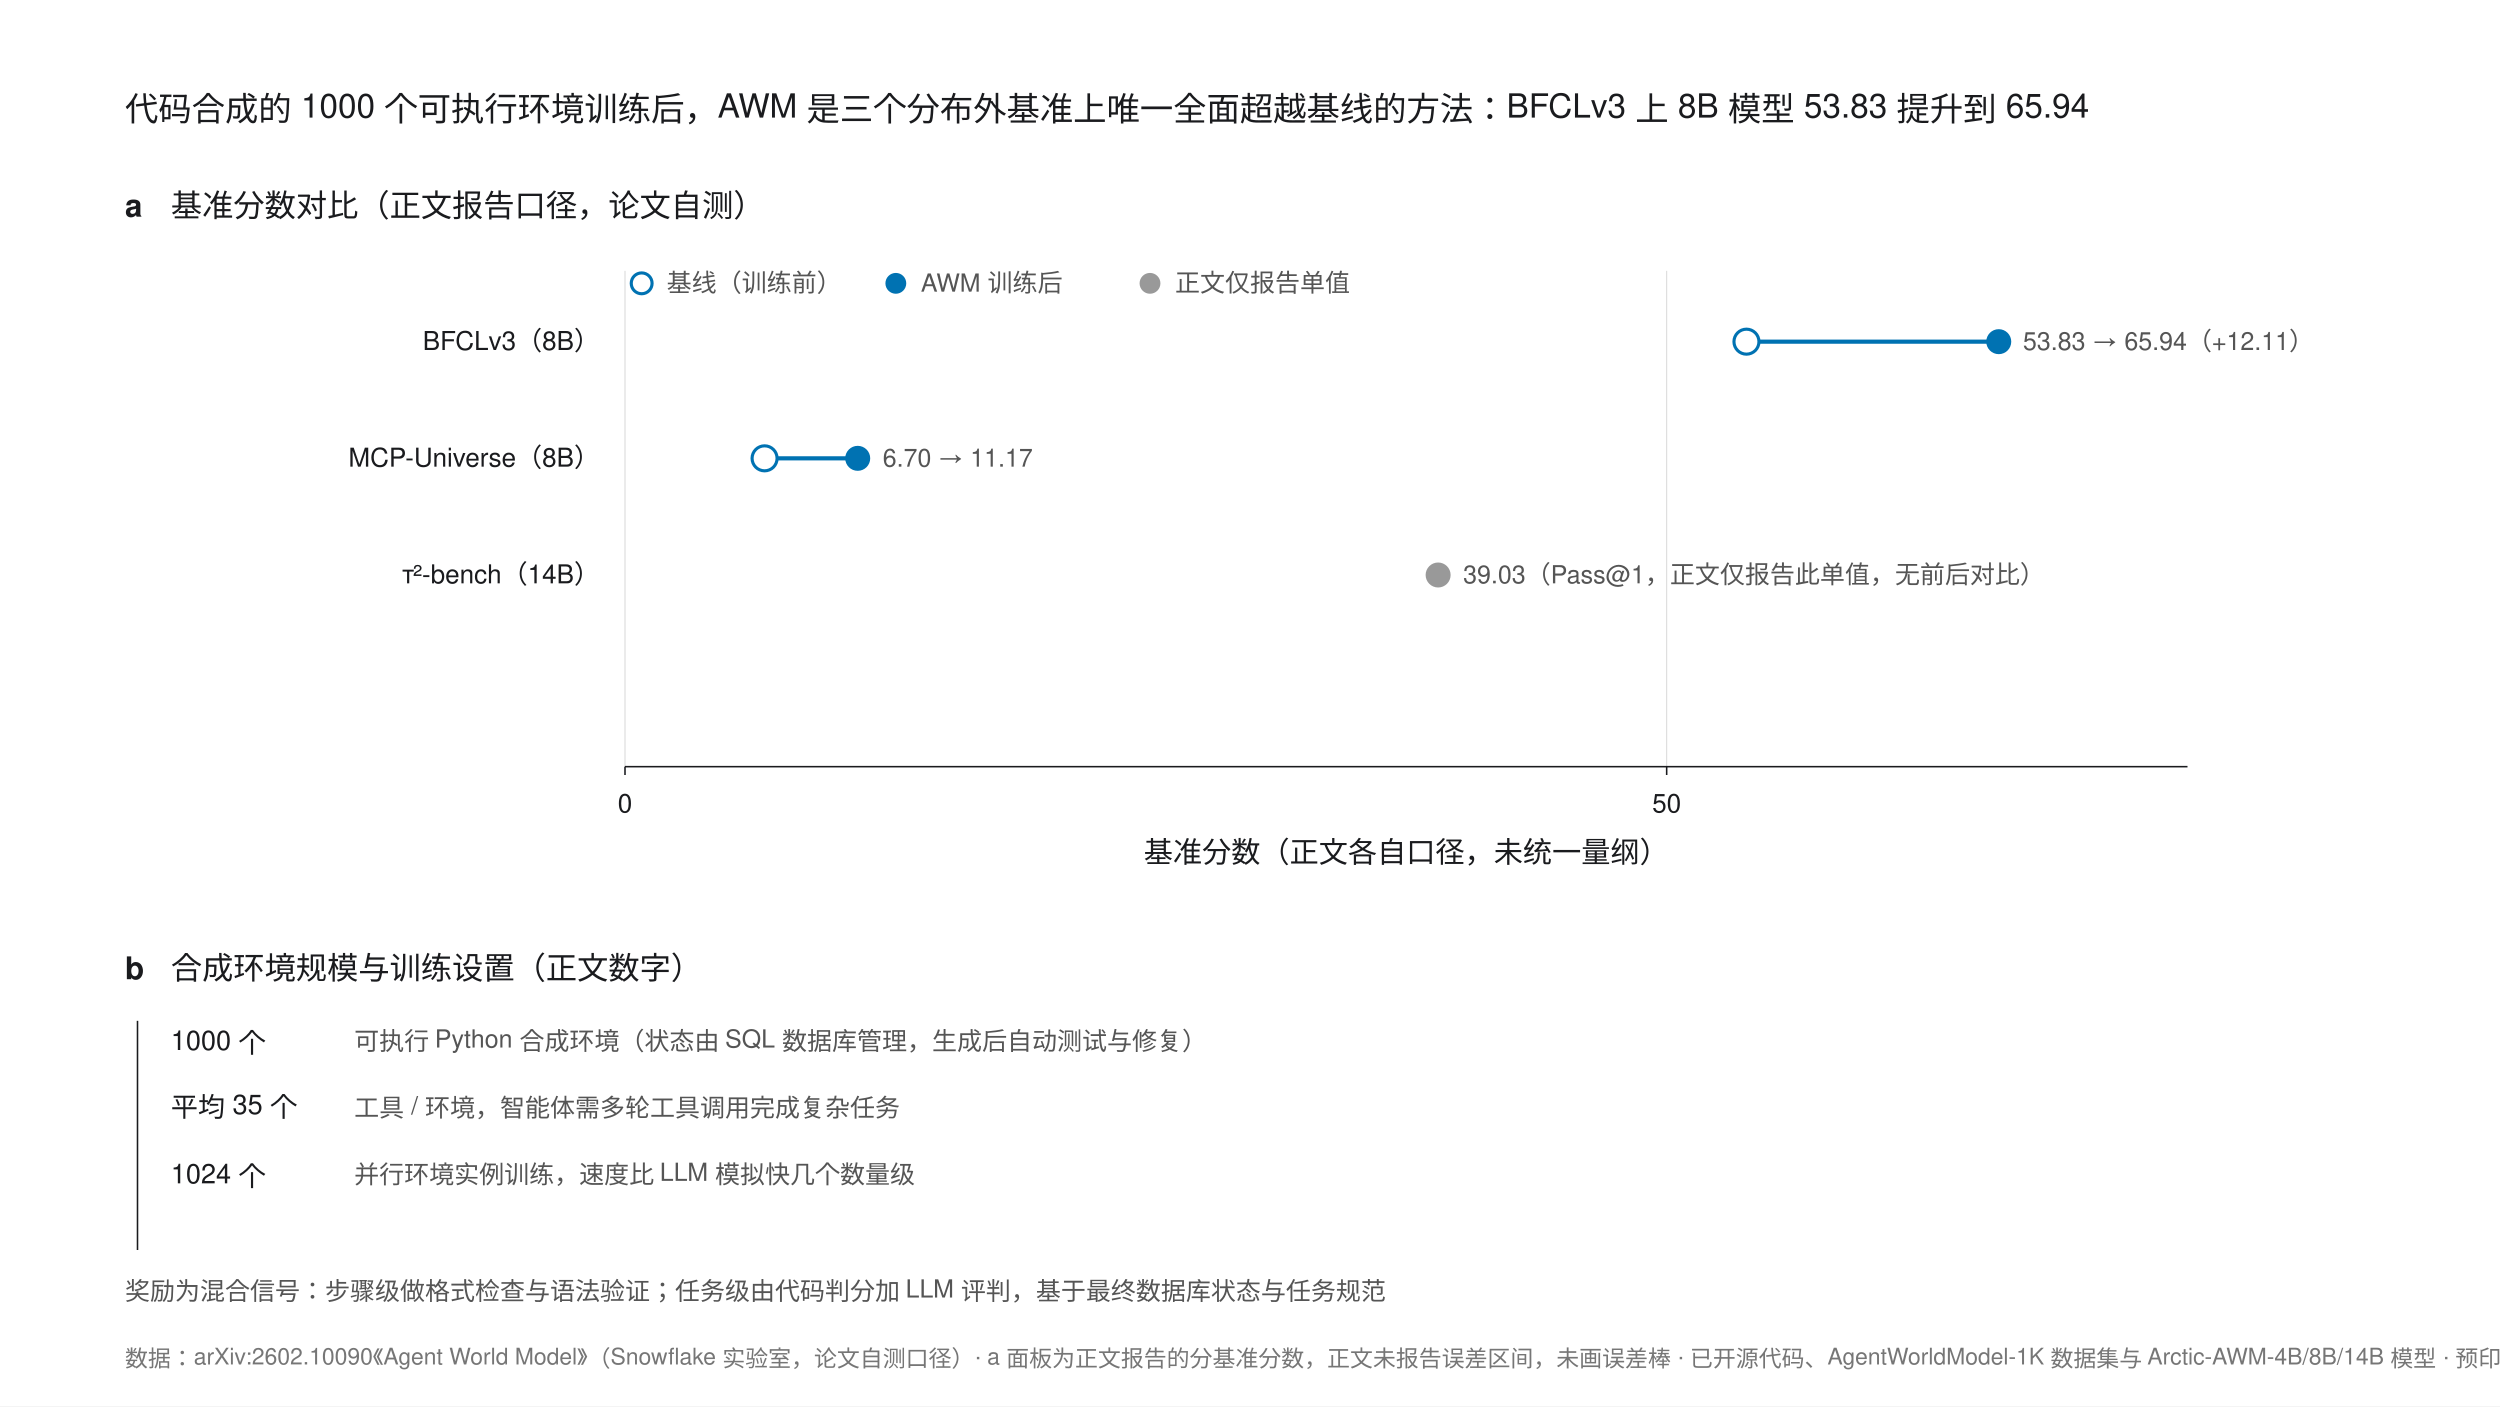
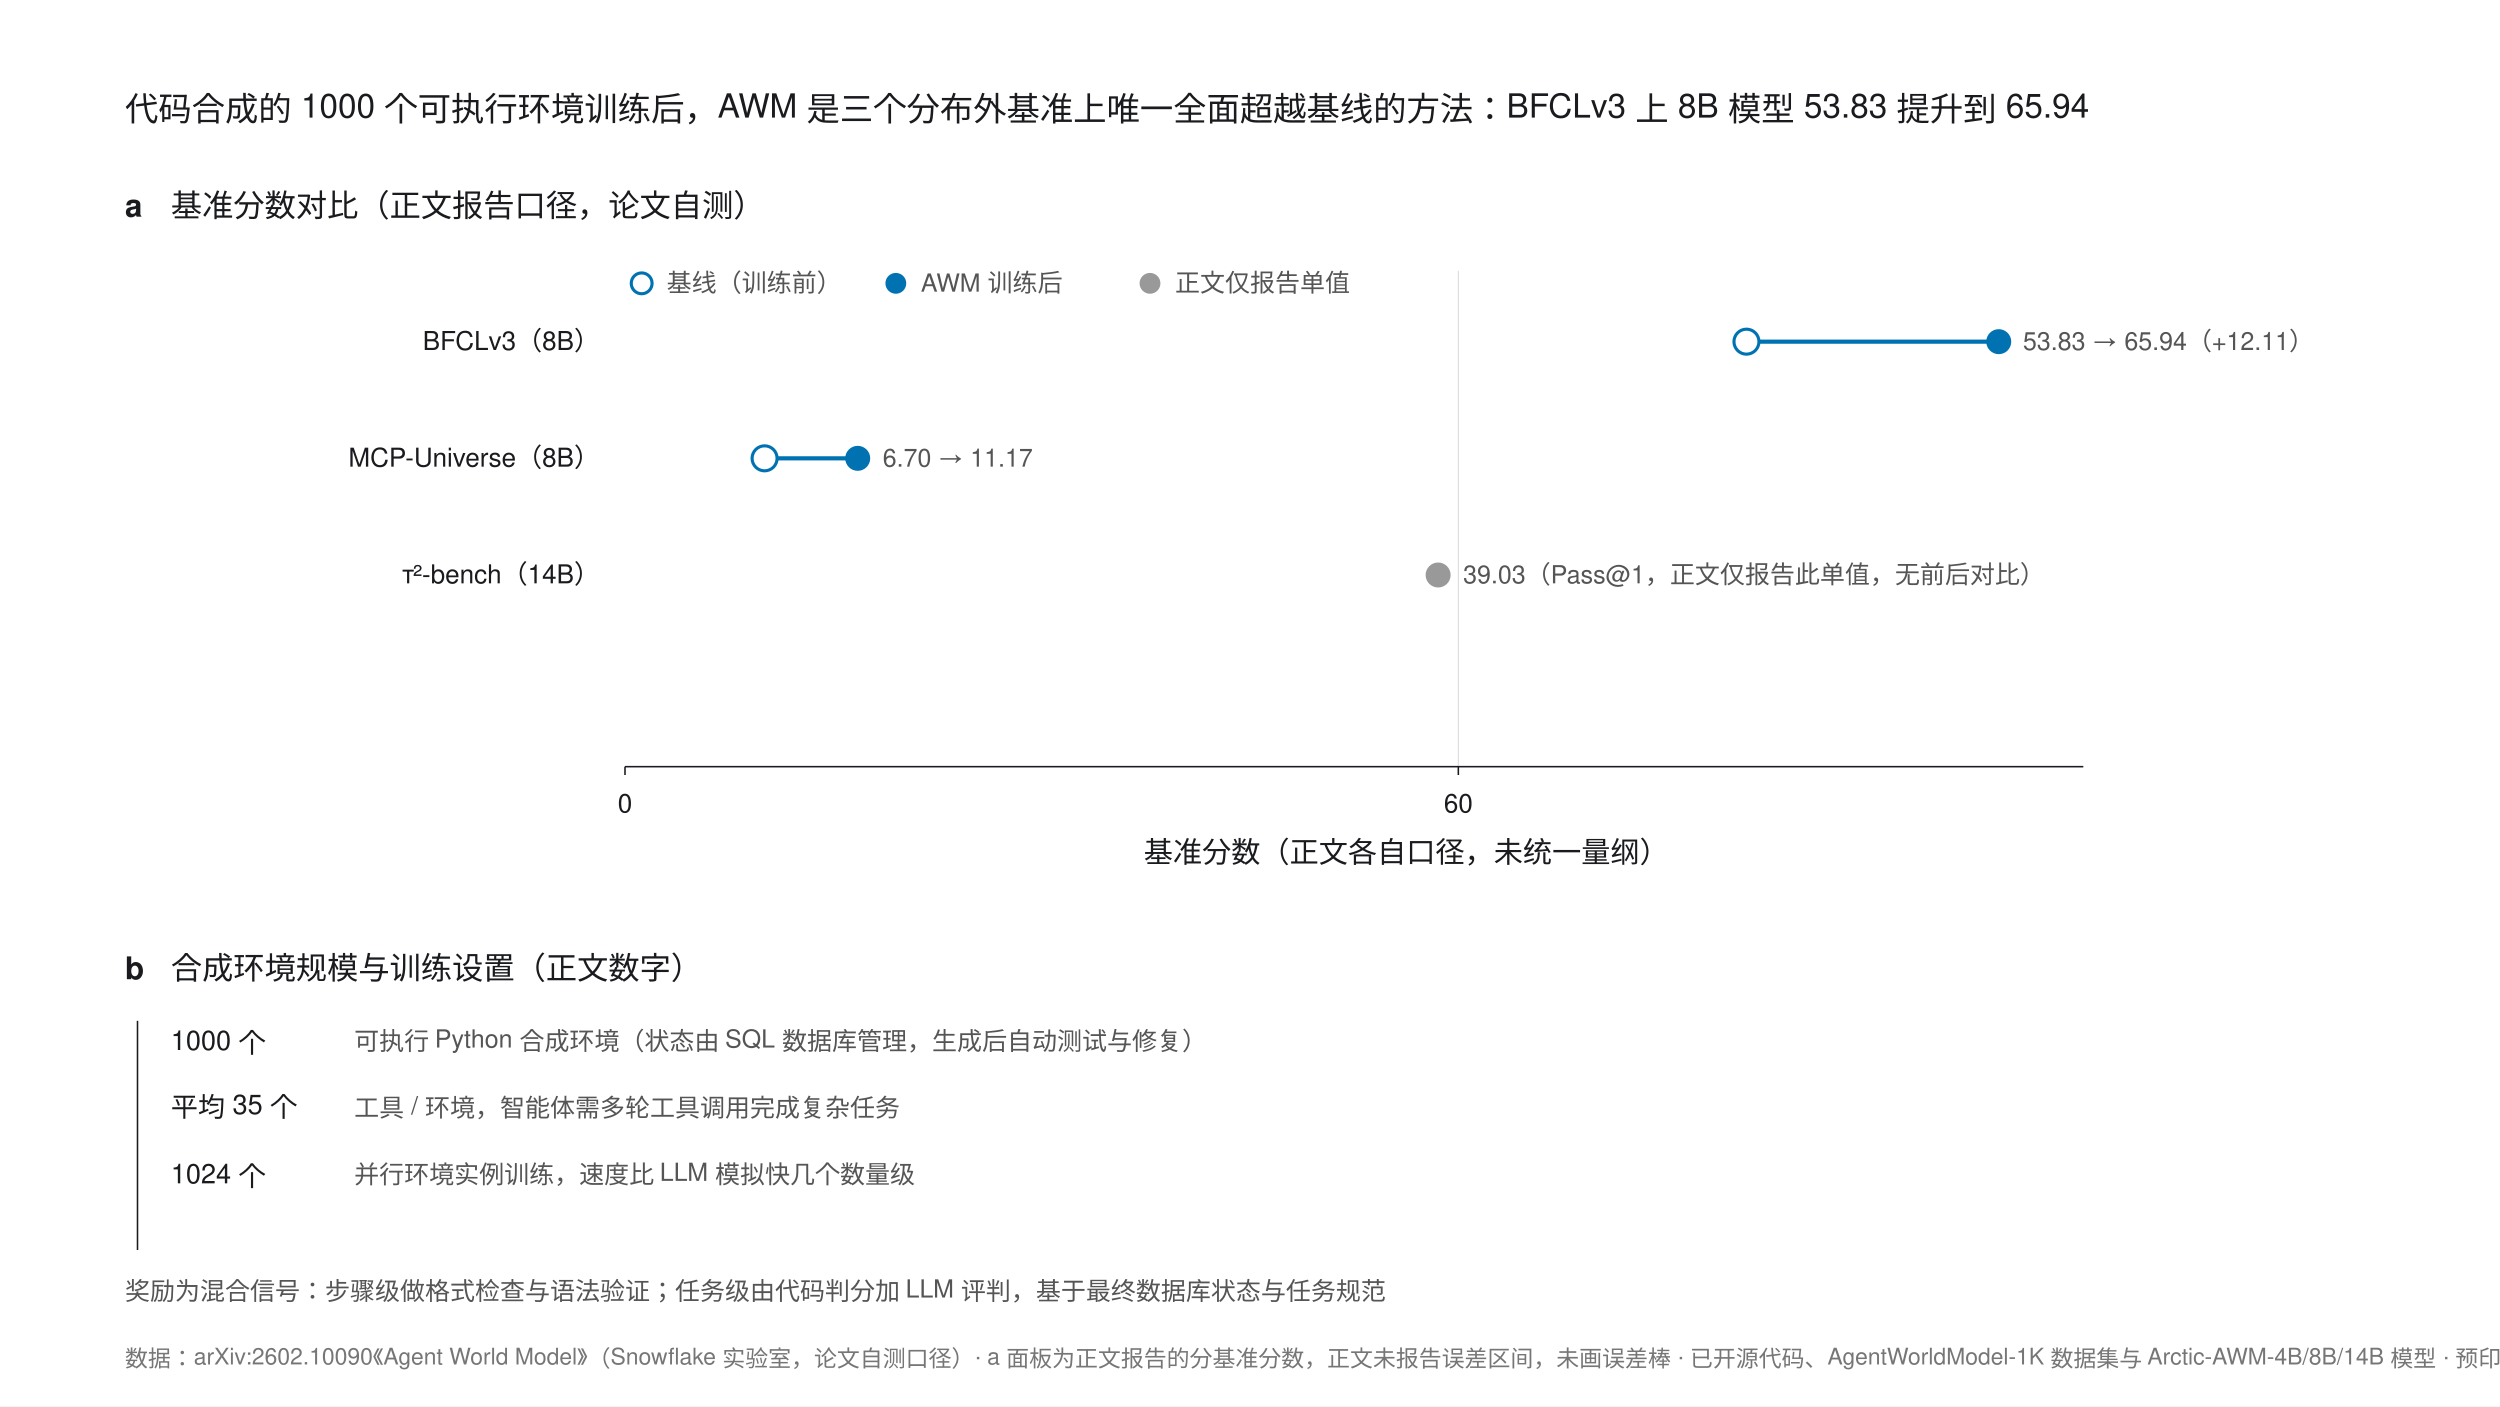
<svg xmlns="http://www.w3.org/2000/svg" width="1200" height="675" viewBox="0 0 1200 675" font-family="'Helvetica Neue',Helvetica,Arial,'PingFang SC',sans-serif">
  <rect width="1200" height="675" fill="#FFFFFF" />
  <text x="60" y="58" font-size="16" fill="#1A1B1E">代码合成的 1000 个可执行环境训练后，AWM 是三个分布外基准上唯一全面超越基线的方法：BFCLv3 上 8B 模型 53.83 提升到 65.94</text>
  <text x="60" y="104" font-size="15" font-weight="bold" fill="#1A1B1E">a</text>
  <text x="82" y="104" font-size="15" fill="#1A1B1E">基准分数对比（正文报告口径，论文自测）</text>
  <g stroke="#D9D9D9" stroke-width="0.5">
-     <line x1="300" y1="130" x2="300" y2="368" />
-     <line x1="800" y1="130" x2="800" y2="368" />
+     <line x1="700" y1="130" x2="700" y2="368" />
  </g>
  <text x="288" y="168" font-size="12.5" fill="#1A1B1E" text-anchor="end">BFCLv3（8B）</text>
  <line x1="838.3" y1="164" x2="959.4" y2="164" stroke="#0072B2" stroke-width="2" />
  <circle cx="838.3" cy="164" r="6" fill="#FFFFFF" stroke="#0072B2" stroke-width="1.5" />
  <circle cx="959.4" cy="164" r="6" fill="#0072B2" />
  <text x="971" y="168" font-size="12" fill="#555">53.83 → 65.94（+12.11）</text>
  <text x="288" y="224" font-size="12.5" fill="#1A1B1E" text-anchor="end">MCP-Universe（8B）</text>
  <line x1="367" y1="220" x2="411.7" y2="220" stroke="#0072B2" stroke-width="2" />
  <circle cx="367" cy="220" r="6" fill="#FFFFFF" stroke="#0072B2" stroke-width="1.5" />
  <circle cx="411.7" cy="220" r="6" fill="#0072B2" />
  <text x="423.7" y="224" font-size="12" fill="#555">6.70 → 11.17</text>
  <text x="288" y="280" font-size="12.5" fill="#1A1B1E" text-anchor="end">τ²-bench（14B）</text>
  <circle cx="690.3" cy="276" r="6" fill="#999999" />
  <text x="702.3" y="280" font-size="12" fill="#555">39.03（Pass@1，正文仅报告此单值，无前后对比）</text>
-   <line x1="300" y1="368" x2="1050" y2="368" stroke="#1A1B1E" stroke-width="0.75" />
+   <line x1="300" y1="368" x2="1000" y2="368" stroke="#1A1B1E" stroke-width="0.75" />
  <g stroke="#1A1B1E" stroke-width="0.75">
    <line x1="300" y1="368" x2="300" y2="372" />
-     <line x1="800" y1="368" x2="800" y2="372" />
+     <line x1="700" y1="368" x2="700" y2="372" />
  </g>
  <g font-size="12.5" fill="#1A1B1E" text-anchor="middle">
    <text x="300" y="390">0</text>
-     <text x="800" y="390">50</text>
+     <text x="700" y="390">60</text>
  </g>
  <text x="675" y="414" font-size="14" fill="#1A1B1E" text-anchor="middle">基准分数（正文各自口径，未统一量纲）</text>
  <g font-size="12" fill="#555">
    <circle cx="308" cy="136" r="5" fill="#FFFFFF" stroke="#0072B2" stroke-width="1.5" />
    <text x="320" y="140">基线（训练前）</text>
    <circle cx="430" cy="136" r="5" fill="#0072B2" />
    <text x="442" y="140">AWM 训练后</text>
    <circle cx="552" cy="136" r="5" fill="#999999" />
    <text x="564" y="140">正文仅报告单值</text>
  </g>
  <text x="60" y="470" font-size="15" font-weight="bold" fill="#1A1B1E">b</text>
  <text x="82" y="470" font-size="15" fill="#1A1B1E">合成环境规模与训练设置（正文数字）</text>
  <g stroke="#1A1B1E" stroke-width="0.75">
    <line x1="66" y1="490" x2="66" y2="600" />
  </g>
  <g font-size="13" fill="#1A1B1E">
    <text x="82" y="504">1000 个</text>
    <text x="82" y="536">平均 35 个</text>
    <text x="82" y="568">1024 个</text>
  </g>
  <g font-size="12" fill="#555">
    <text x="170" y="504">可执行 Python 合成环境（状态由 SQL 数据库管理，生成后自动测试与修复）</text>
    <text x="170" y="536">工具 / 环境，智能体需多轮工具调用完成复杂任务</text>
    <text x="170" y="568">并行环境实例训练，速度比 LLM 模拟快几个数量级</text>
  </g>
  <text x="60" y="624" font-size="12" fill="#555">奖励为混合信号：步骤级做格式检查与语法验证；任务级由代码判分加 LLM 评判，基于最终数据库状态与任务规范</text>
  <text x="60" y="656" font-size="11" fill="#767676">数据：arXiv:2602.10090《Agent World Model》（Snowflake 实验室，论文自测口径）· a 面板为正文报告的分基准分数，正文未报告误差区间，未画误差棒 · 已开源代码、AgentWorldModel-1K 数据集与 Arctic-AWM-4B/8B/14B 模型 · 预印本未经同行评审</text>
</svg>
